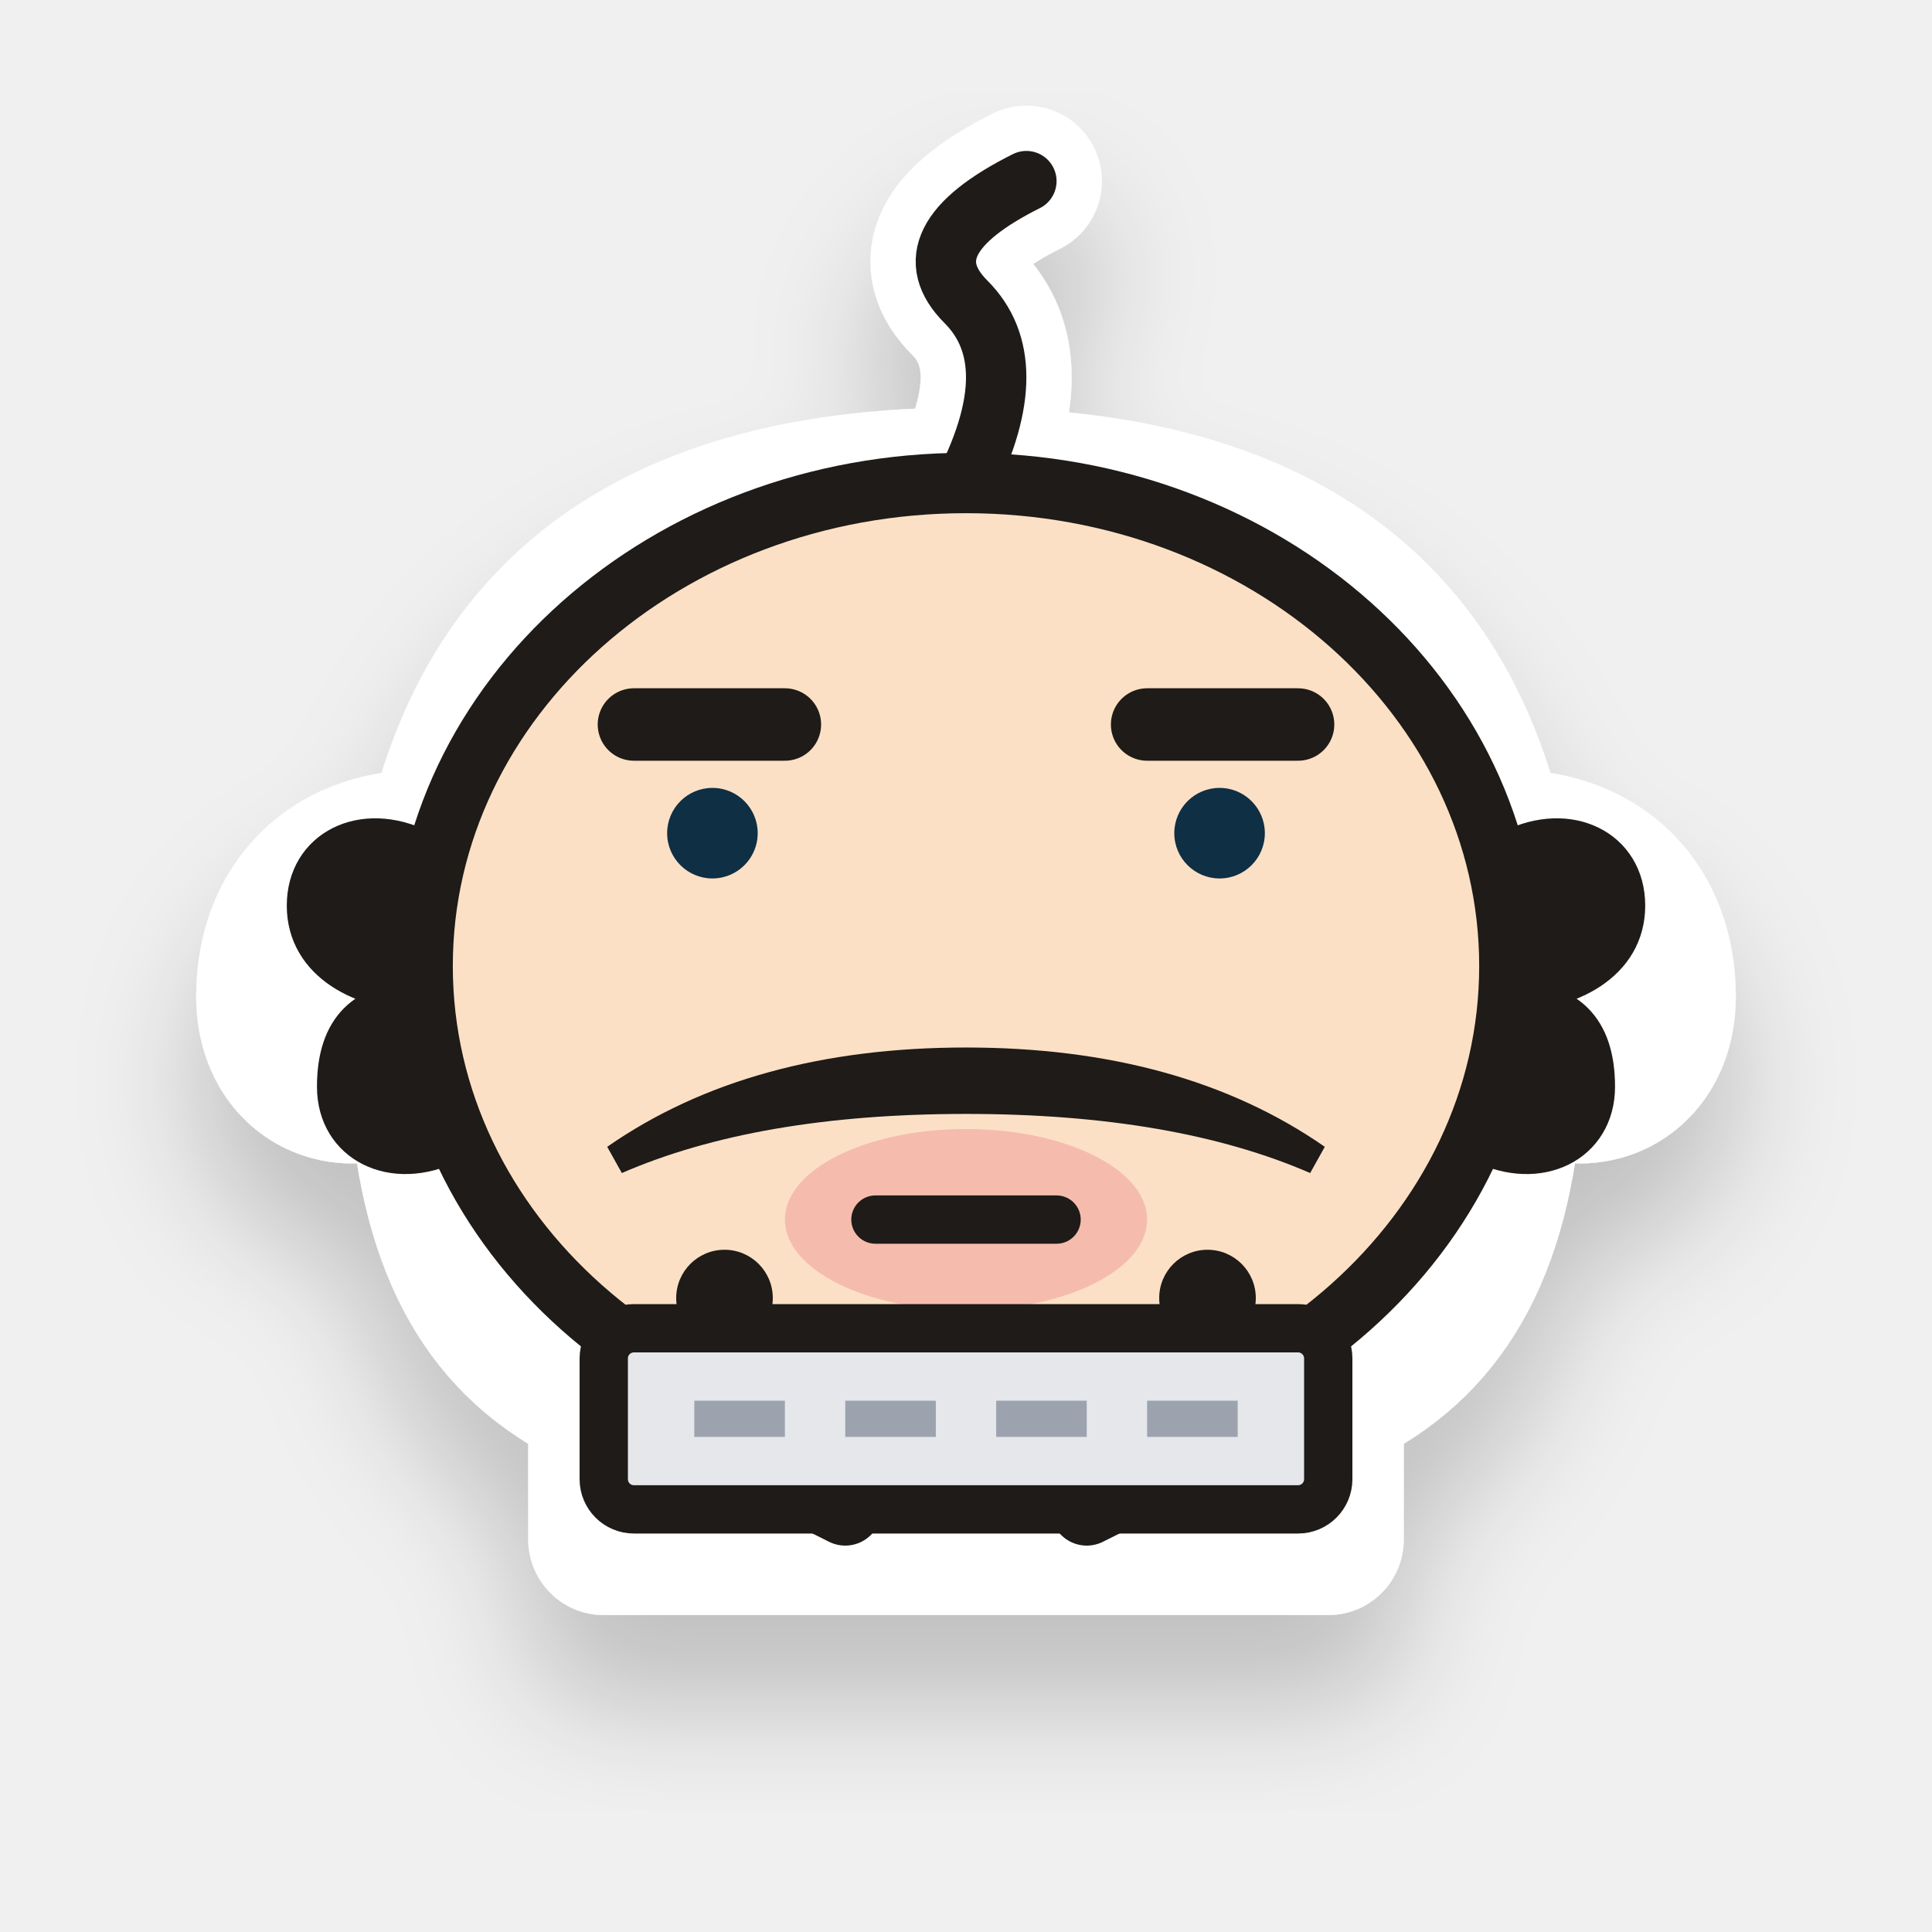
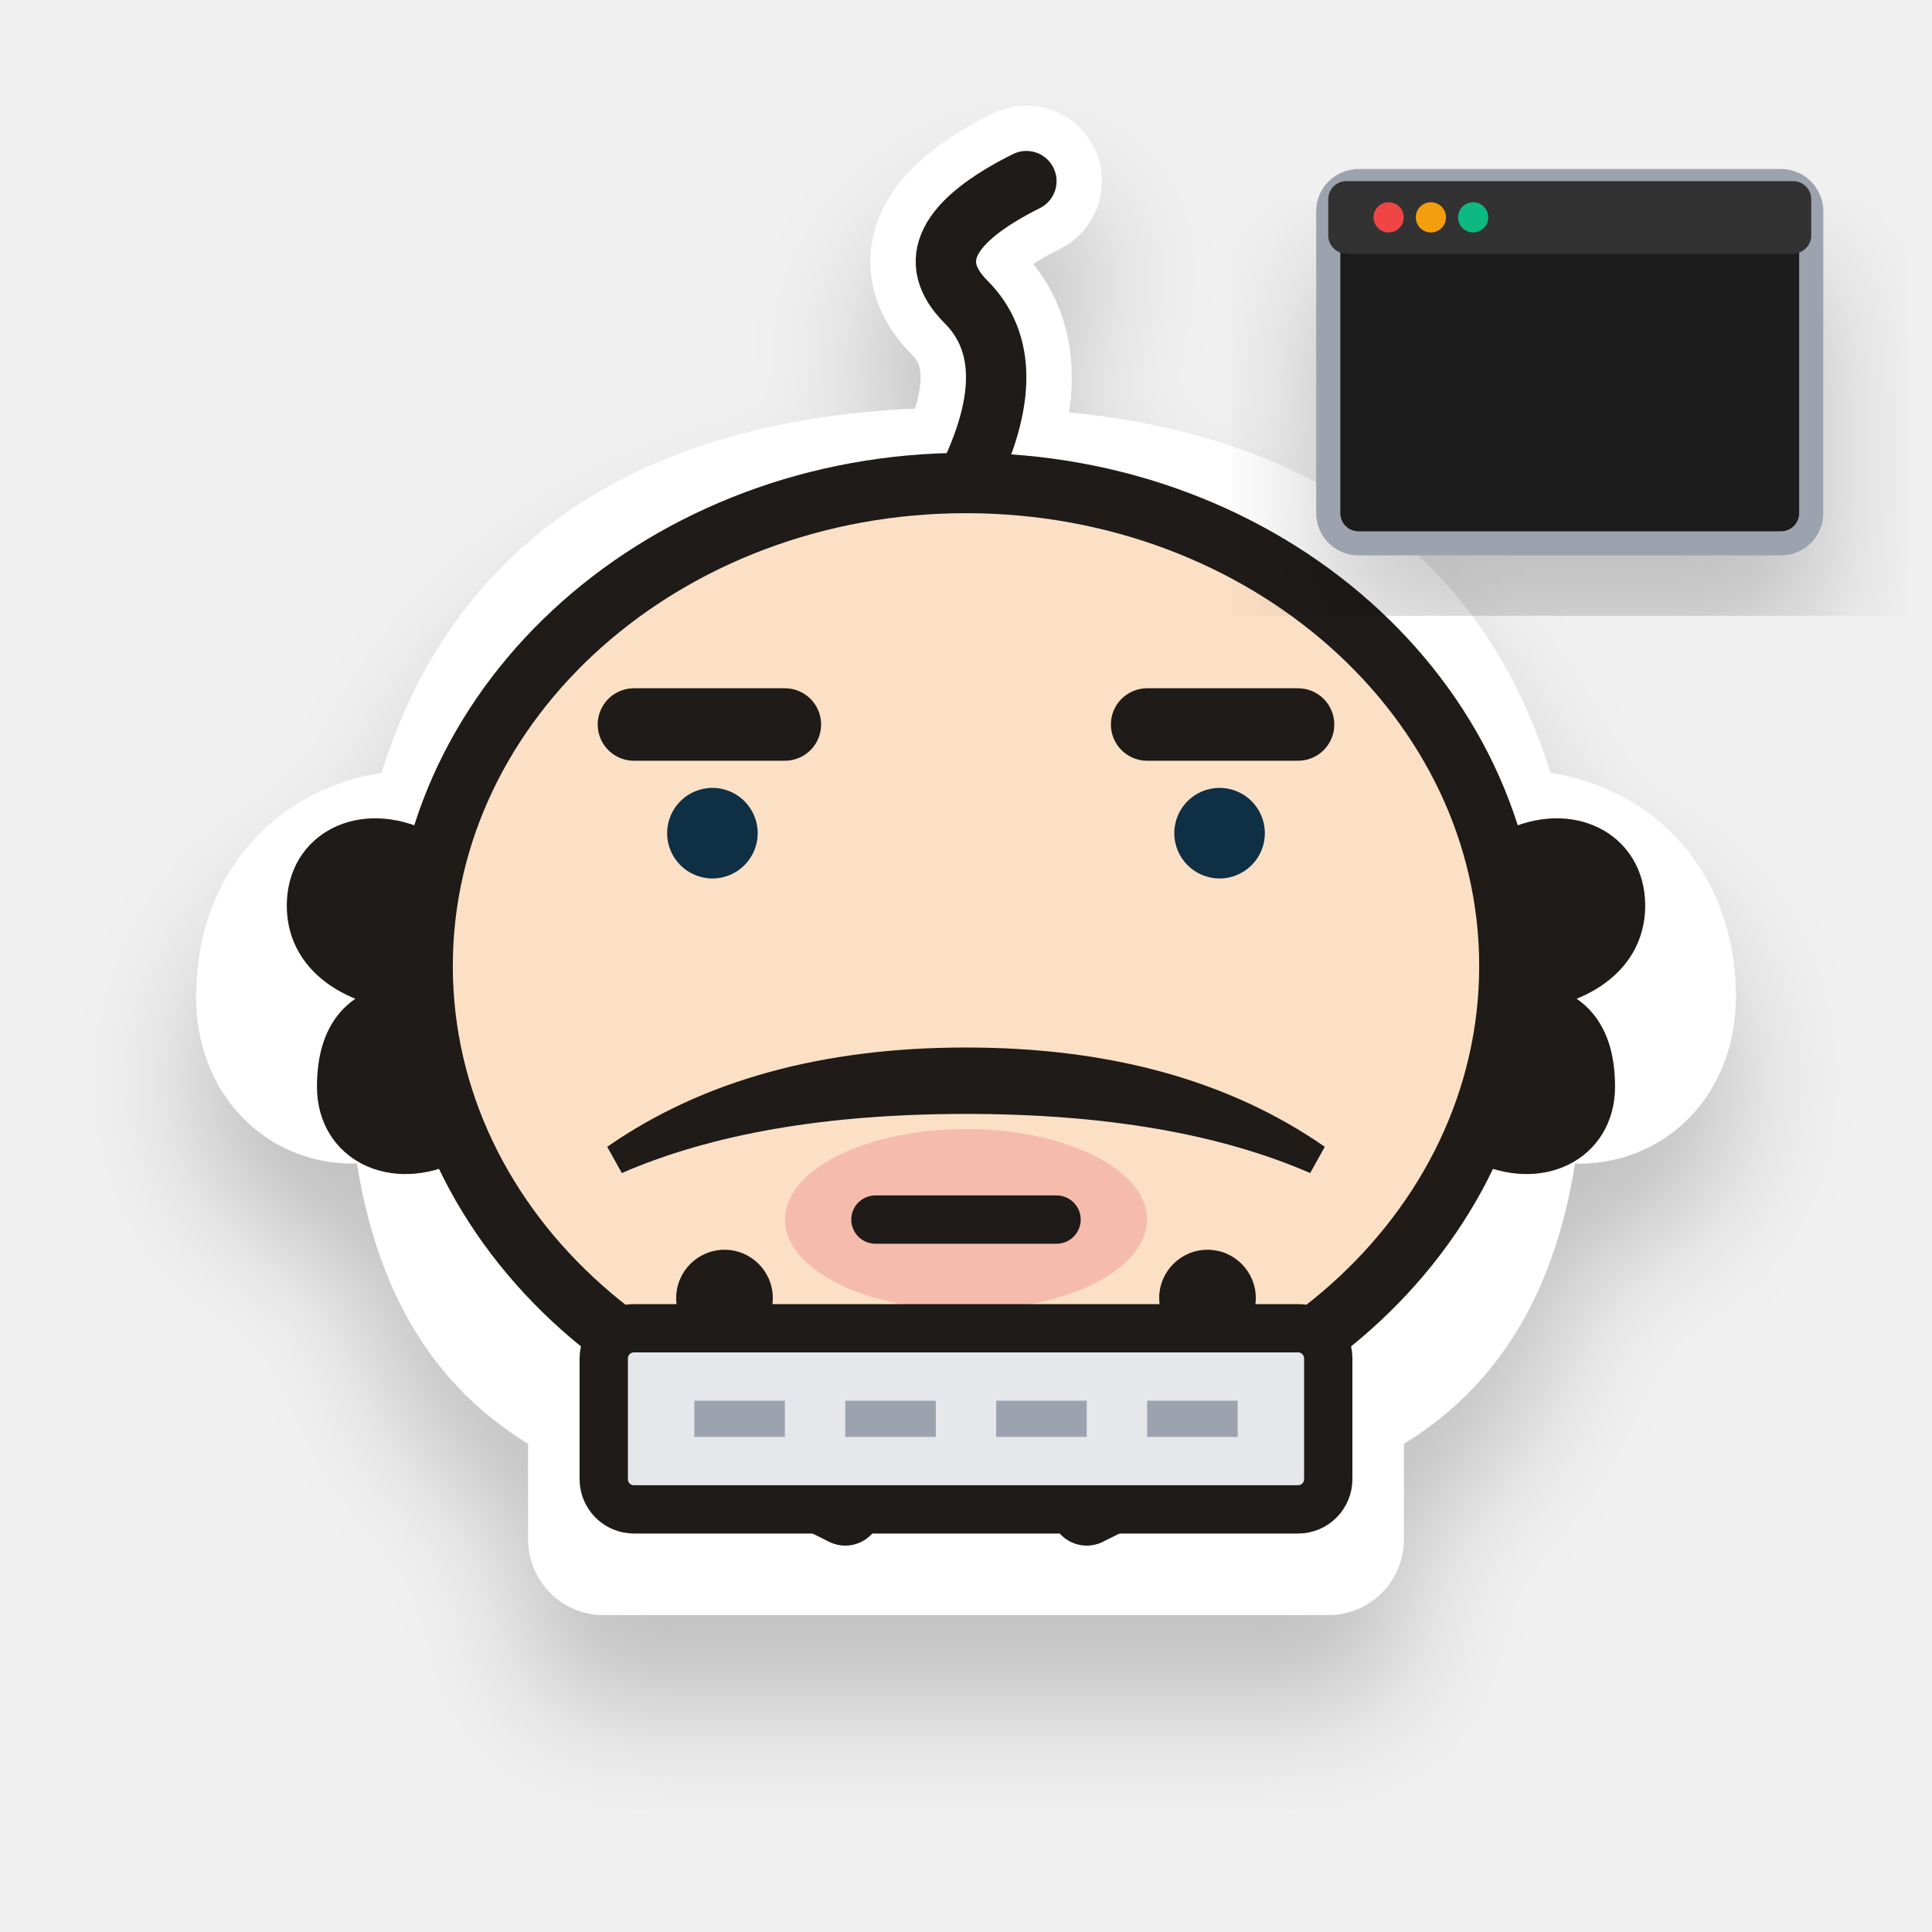
<svg xmlns="http://www.w3.org/2000/svg" viewBox="0 0 32 32">
  <defs>
    <filter id="shadow" x="-20%" y="-20%" width="140%" height="140%">
      <feDropShadow dx="0" dy="1.5" stdDeviation="1" flood-color="#000" flood-opacity="0.2" />
    </filter>
  </defs>
  <style>
    @keyframes blink {
      0%, 90%, 100% { transform: scaleY(1); }
      95% { transform: scaleY(0.1); }
    }
    .eye {
      transform-origin: center;
      animation: blink 4s infinite;
      transition: transform 0.1s ease-out;
    }
    @keyframes type-action {
      0%, 100% { transform: translateY(0); }
      50% { transform: translateY(-1.5px); }
    }
    .hand-l {
      animation: type-action 0.2s infinite;
    }
    .hand-r {
      animation: type-action 0.2s infinite 0.1s;
    }
+     @keyframes type-code-1 {
+       0%, 100% { width: 0; }
+       15%, 85% { width: 4.5px; }
+     }
+     @keyframes type-code-2 {
+       0%, 20%, 100% { width: 0; }
+       35%, 85% { width: 5.5px; }
+     }
+     @keyframes type-code-3 {
+       0%, 40%, 100% { width: 0; }
+       55%, 85% { width: 3.5px; }
+     }
+     @keyframes type-code-4 {
+       0%, 60%, 100% { width: 0; }
+       75%, 85% { width: 5px; }
+     }
+     .code-line-1 {
+       animation: type-code-1 1.5s infinite steps(4, end);
+     }
+     .code-line-2 {
+       animation: type-code-2 1.5s infinite steps(5, end);
+     }
+     .code-line-3 {
+       animation: type-code-3 1.5s infinite steps(3, end);
+     }
+     .code-line-4 {
+       animation: type-code-4 1.5s infinite steps(5, end);
+     }
  </style>
  <g id="pet-body" transform="translate(4, 4)">
    <path d="M 12 4 Q 13 2 12 1 T 13 -1 M 12 4 C 5 4 3 8 3 13 C 3 19 6 20 12 20 C 18 20 21 19 21 13 C 21 8 19 4 12 4 M 3 10 C 1.5 10 0.5 11 0.5 12.5 C 0.5 14 2 14.5 3 13.5 M 21 10 C 22.5 10 23.5 11 23.5 12.5 C 23.5 14 22 14.5 21 13.5 M 8 20 L 10 21 M 16 20 L 14 21 M 6 18.5 H 18 V 21.5 H 6 Z" fill="none" stroke="#ffffff" stroke-width="2.5" stroke-linejoin="round" stroke-linecap="round" filter="url(#shadow)" />
    <path d="M 8 20 L 10 21 M 16 20 L 14 21" fill="none" stroke="#1E1B18" stroke-width="1.2" stroke-linecap="round" />
    <ellipse cx="12" cy="12" rx="9" ry="8" fill="#FCE0C5" stroke="#1E1B18" stroke-width="1.0" />
    <path d="M 3 10 C 2 9.5 1 10 1 11 C 1 12 2 12.5 3 12.5 C 2 12.5 1.5 13 1.5 14 C 1.5 15 2.5 15.5 3.5 15" fill="#1E1B18" stroke="#1E1B18" stroke-width="0.5" />
    <path d="M 21 10 C 22 9.5 23 10 23 11 C 23 12 22 12.5 21 12.5 C 22 12.5 22.5 13 22.5 14 C 22.5 15 21.5 15.5 20.5 15" fill="#1E1B18" stroke="#1E1B18" stroke-width="0.5" />
    <path d="M 6.2 15.2 Q 8.5 13.6 12 13.6 Q 15.5 13.6 17.8 15.2 Q 15.5 14.2 12 14.2 Q 8.5 14.2 6.2 15.2 Z" fill="#1E1B18" stroke="#1E1B18" stroke-width="0.5" />
    <ellipse cx="12" cy="16.2" rx="3" ry="1.5" fill="#F5BCAE" />
    <line x1="10.5" y1="16.2" x2="13.5" y2="16.2" stroke="#1E1B18" stroke-width="0.8" stroke-linecap="round" />
    <path d="M 6.5 8 L 9 8" stroke="#1E1B18" stroke-width="1.2" stroke-linecap="round" />
    <path d="M 15 8 L 17.5 8" stroke="#1E1B18" stroke-width="1.2" stroke-linecap="round" />
    <g id="eyes">
      <circle id="left-eye" cx="7.8" cy="9.8" r="0.75" fill="#0E2F44" />
      <circle id="right-eye" cx="16.2" cy="9.8" r="0.75" fill="#0E2F44" />
    </g>
    <path d="M 12 4 Q 13 2 12 1 T 13 -1" fill="none" stroke="#1E1B18" stroke-width="1.0" stroke-linecap="round" />
    <rect x="6" y="18" width="12" height="3" fill="#e5e7eb" stroke="#1E1B18" stroke-width="0.8" rx="0.5" />
    <line x1="7.5" y1="19.5" x2="16.5" y2="19.5" stroke="#9ca3af" stroke-dasharray="1.5 1" stroke-width="0.6" />
    <circle class="hand-l" cx="8" cy="17.5" r="0.8" fill="#1E1B18" />
    <circle class="hand-r" cx="16" cy="17.5" r="0.8" fill="#1E1B18" />
  </g>
+   <g class="cmd-window" filter="url(#shadow)">
+     <rect x="22" y="3" width="8" height="6" rx="0.5" fill="#1e1e1e" stroke="#9ca3af" stroke-width="0.4" />
+     <rect x="22" y="3" width="8" height="1.2" rx="0.3" fill="#333333" />
+     <circle cx="23.0" cy="3.6" r="0.25" fill="#ef4444" />
+     <circle cx="23.7" cy="3.6" r="0.25" fill="#f59e0b" />
+     <circle cx="24.4" cy="3.6" r="0.25" fill="#10b981" />
+     <rect class="code-line-1" x="23" y="4.8" width="0" height="0.4" fill="#22c55e" />
+     <rect class="code-line-2" x="23" y="5.6" width="0" height="0.4" fill="#22c55e" />
+     <rect class="code-line-3" x="23" y="6.4" width="0" height="0.4" fill="#22c55e" />
+     <rect class="code-line-4" x="23" y="7.2" width="0" height="0.4" fill="#22c55e" />
+   </g>
</svg>
